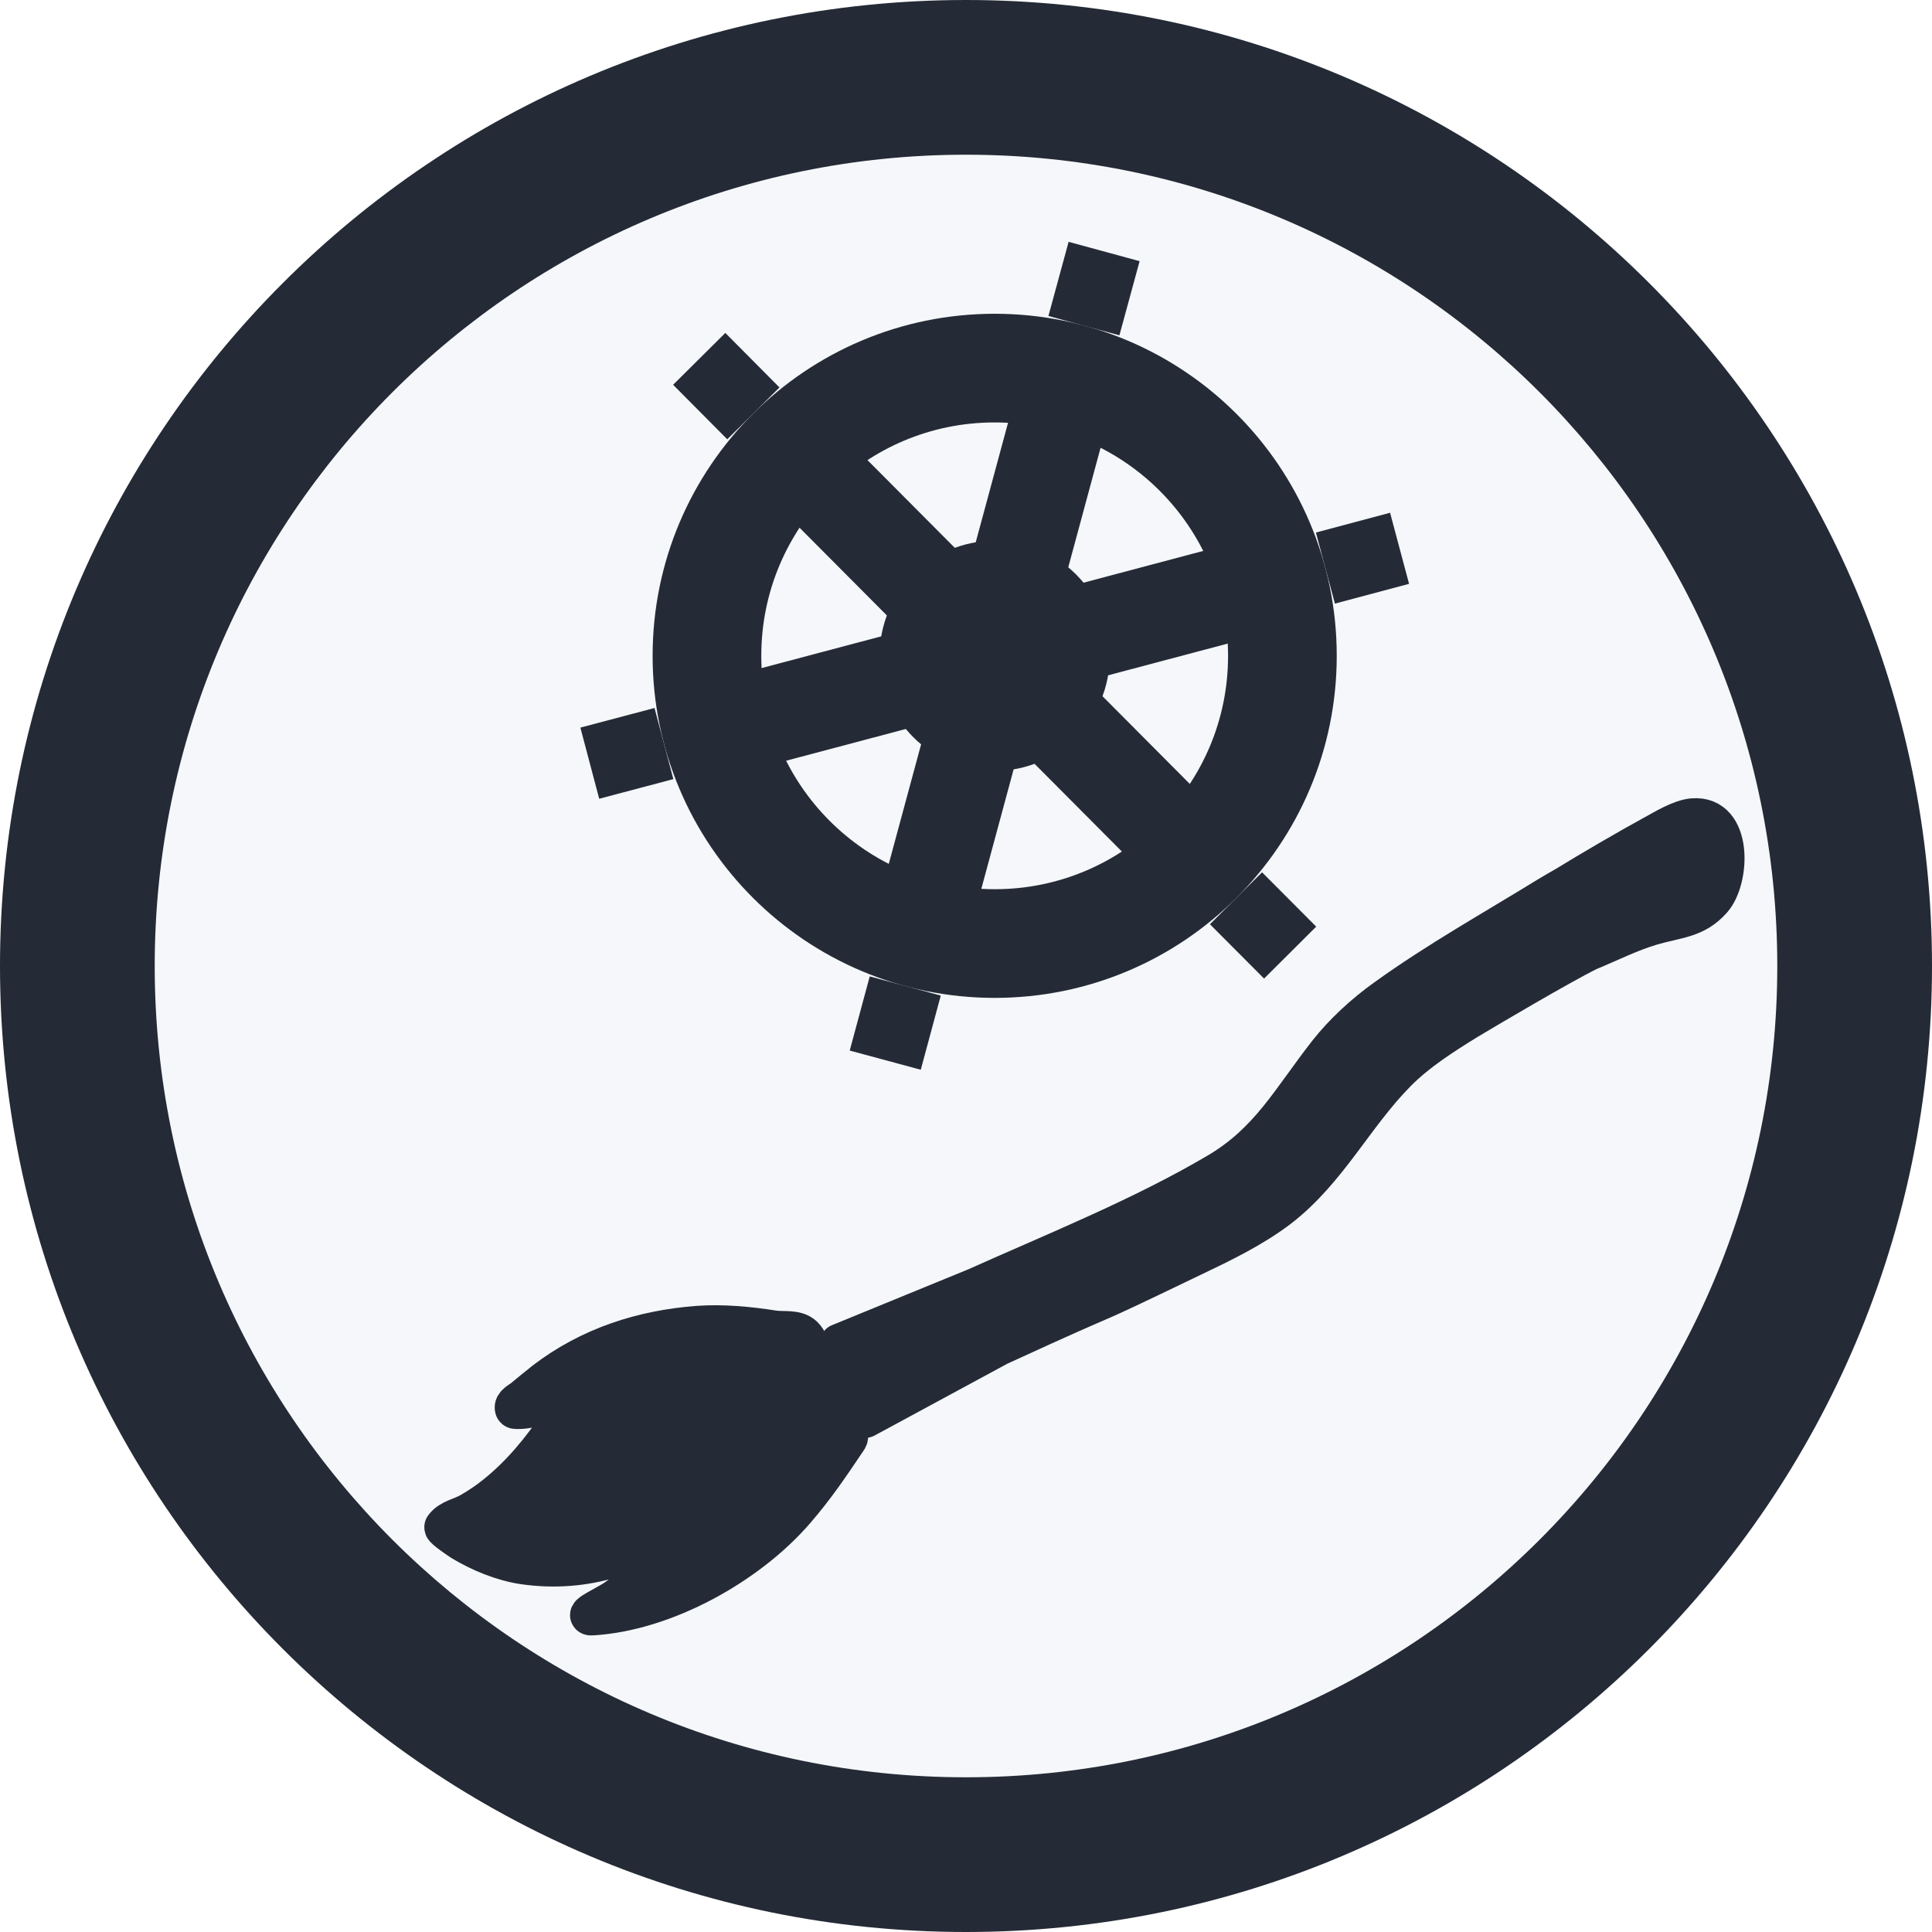
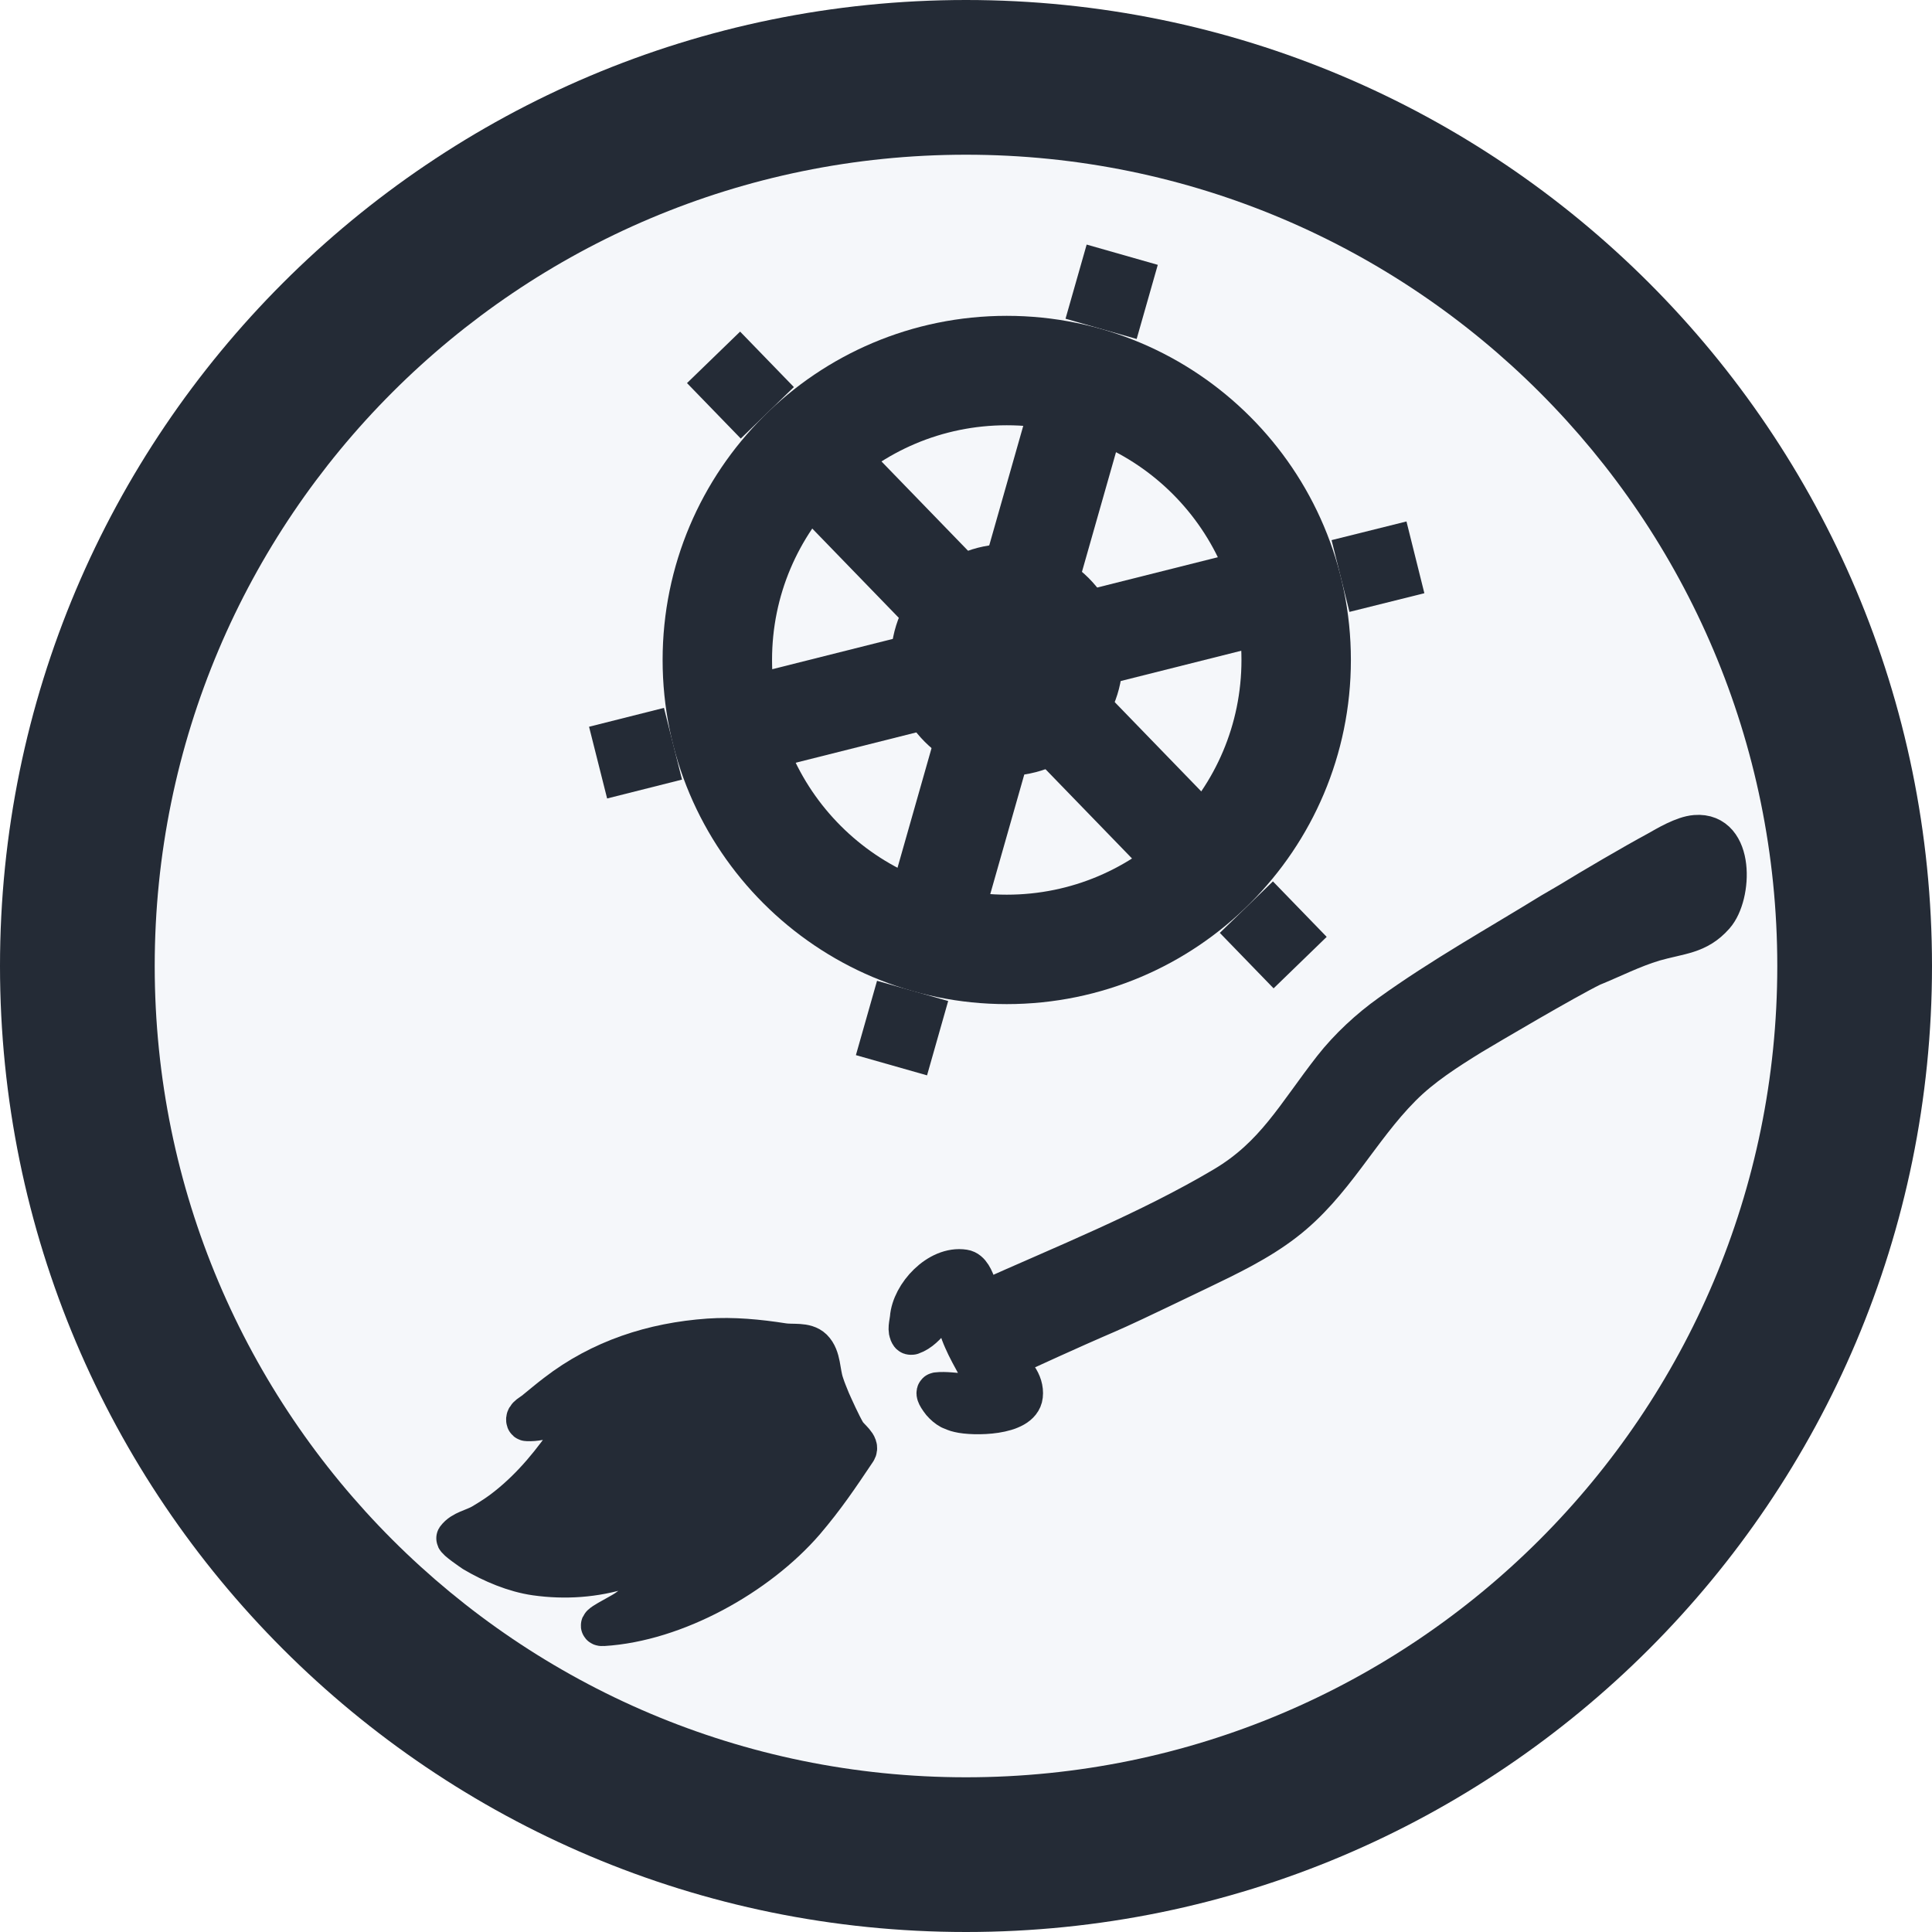
<svg xmlns="http://www.w3.org/2000/svg" viewBox="0 0 1024 1024" role="img" aria-labelledby="logo-small-plated-title">
  <style>
    .ink   { fill: #242B36 }
    .paper { fill: #F5F7FA }
    .ink-s { stroke: #242B36 }
  </style>
  <circle class="ink" fill="#242B36" cx="512" cy="512" r="512" />
  <circle class="paper" fill="#F5F7FA" cx="512" cy="512" r="430" />
  <g class="ink-s" stroke="#242B36" stroke-linecap="butt" fill="none">
-     <g stroke-width="57.6">
-       <circle cx="527.2" cy="347.6" r="152.5" />
+     <g stroke-width="58">
+       <circle cx="533.6" cy="349.8" r="153.4" />
    </g>
-     <g stroke-width="50.8">
-       <path d="M527.2 347.6 L487.4 494.8" />
-       <path d="M527.2 347.6 L379.8 386.7" />
-       <path d="M527.2 347.6 L419.6 239.5" />
-       <path d="M527.2 347.6 L567 200.4" />
-       <path d="M527.2 347.6 L674.6 308.5" />
-       <path d="M527.2 347.6 L634.8 455.7" />
+     <g stroke-width="51.1">
+       <path d="M533.6 349.8 L491.6 497.4" />
+       <path d="M533.6 349.8 L384.8 387.2" />
+       <path d="M533.6 349.8 L426.8 239.6" />
+       <path d="M533.6 349.8 L575.6 202.2" />
+       <path d="M533.6 349.8 L682.4 312.4" />
+       <path d="M533.6 349.8 L640.4 460" />
    </g>
-     <g stroke-width="39">
-       <path d="M479.8 522.6 L469.2 561.9" />
-       <path d="M351.9 394.1 L312.6 404.5" />
-       <path d="M399.3 219.1 L370.6 190.2" />
-       <path d="M574.5 172.6 L585.2 133.3" />
-       <path d="M702.5 301.1 L741.8 290.6" />
-       <path d="M655.1 476.1 L683.8 504.9" />
+     <g stroke-width="39.2">
+       <path d="M483.7 525.2 L472.5 564.6" />
+       <path d="M356.7 394.2 L317 404.2" />
+       <path d="M406.7 218.8 L378.2 189.4" />
+       <path d="M583.6 174.3 L594.8 135" />
+       <path d="M710.5 305.3 L750.2 295.4" />
+       <path d="M660.6 480.8 L689.1 510.2" />
    </g>
  </g>
-   <circle class="ink" fill="#242B36" cx="527.2" cy="347.6" r="61" />
-   <g class="ink ink-s" fill="#242B36" stroke="#242B36" stroke-width="21" stroke-linejoin="round">
-     <path d="M370.2,702.6C340.5,704.8 312.6,713.8 288.7,732.1C285,735 281.4,738 277.9,740.9C276,742.6 272,744.2 272.8,746.6C272.8,746.8 273.2,746.9 273.4,746.9C282,747.3 290.2,742.9 298.5,740.8C300.5,740.3 304.6,738.3 304.6,740.3C305,745.5 299.8,749.5 296.9,753.8C287,768.3 276.4,781.5 262.6,792.5C258.3,796 254,798.8 249.2,801.6C244.6,804.3 238.5,805.1 235.4,809.4C234.8,810.2 243.8,816.2 244.7,816.8C254.5,822.7 266.5,827.7 277.9,829.3C293.5,831.5 309.4,830.4 324.5,825.7C330.5,823.8 349.1,814.1 350.6,815.6C352.1,817.4 345.7,826.9 345.5,827.3C340.6,835.4 334,842.1 326.3,847.5C322.1,850.4 308.6,856.7 313.8,856.3C352.5,854 396.5,829.4 421.5,800.4C432.5,787.6 439.5,777.1 449.2,762.7C451.3,759.6 445.5,756.1 443.6,752.9C440.9,748.3 437.1,739.7 435.4,735.9C434.2,732.9 432.9,729.9 431.9,726.9C429.7,720.7 430.5,712.8 425.9,708.2C422,704.3 415.1,705.9 409.7,705C396.9,703 383.2,701.7 370.2,702.6Z" />
-     <path d="M842,504C828,510.8 786.5,535.3 777.4,540.8C764.5,548.8 751.1,557.3 740.3,568.2C717.6,591.1 703.9,620.1 677.9,640.2C664,650.8 647.8,658.6 632.1,666.1C562.5,699.6 605,678.6 529.2,713.4L458.6,751.6L444.9,712.1L517.4,682.4C559.5,663.5 605.3,645.2 645.6,621.4C672.9,605.2 684,583.5 703.7,558.2C712.2,547.4 723.2,537.3 734.4,529.3C762,509.4 791.6,492.9 820.5,475.1C821.9,474.2 828.7,470.3 830.1,469.5C842.1,462.1 864,449.3 876.9,442.3C881.9,439.6 890.7,434.1 897.4,433.6C918.3,432 917.1,465.8 907.5,476.7C898.5,486.9 889.3,486.5 875.2,490.6C863.5,494.1 853.2,499.4 842,504Z" />
+   <circle class="ink" fill="#242B36" cx="533.6" cy="349.8" r="61.4" />
+   <g class="ink ink-s" fill="#242B36" stroke="#242B36" stroke-width="21.1" stroke-linejoin="round">
+     <path d="M375.6,709.4C346.1,711.5 318.4,720.4 294.7,738.7C291,741.5 287.5,744.5 283.9,747.4C282.1,749.1 278.1,750.6 278.9,753C279,753.3 279.3,753.3 279.5,753.3C288,753.7 296.2,749.3 304.4,747.3C306.4,746.8 310.4,744.8 310.5,746.8C310.9,751.9 305.7,755.9 302.8,760.2C293,774.6 282.5,787.7 268.8,798.6C264.6,802 260.2,804.8 255.5,807.6C250.9,810.3 244.9,811.1 241.8,815.3C241.3,816.1 250.1,822.1 251,822.7C260.8,828.5 272.6,833.5 283.9,835.1C299.5,837.3 315.2,836.2 330.2,831.5C336.1,829.6 354.6,820 356.1,821.5C357.6,823.2 351.3,832.7 351,833.1C346.2,841.1 339.7,847.8 332,853.1C327.8,856 314.4,862.2 319.6,861.9C358,859.6 401.6,835.2 426.5,806.4C437.3,793.7 444.3,783.3 453.9,769C456,765.9 450.3,762.5 448.4,759.3C445.7,754.7 441.9,746.2 440.2,742.4C439,739.4 437.7,736.4 436.8,733.5C434.6,727.3 435.4,719.5 430.8,714.9C426.9,711.1 420.1,712.7 414.8,711.8C402,709.8 388.5,708.5 375.6,709.4Z" />
+     <path d="M843.7,512.3C829.8,519.1 788.6,543.4 779.6,548.8C766.7,556.8 753.5,565.2 742.8,576C720.2,598.7 706.7,627.5 680.8,647.4C667.1,658 651,665.7 635.4,673.2C566.3,706.4 608.5,685.6 533.3,720.1C529.9,721.7 537.3,726.8 539.4,729.9C541.4,732.8 542.6,736.2 542.2,739.7C541,750.5 515.9,750.6 508.2,748.7C506.7,748.4 505.2,747.7 503.7,747.1C502,746.2 500.4,744.8 499.1,743.3C495.8,739.1 496.1,738 496.6,737.9C505.4,736.8 518.1,741.7 523,734.4C523.5,733.6 514.1,718.3 510.7,710.3C508.2,704.7 507.8,702.3 506.3,695.2C505.9,693.5 505.8,691.6 505.4,689.8C505.2,689.4 505.1,688.4 504.6,688.6C496.4,693.1 492,704.5 483.3,707.5C483,707.5 482.6,707.6 482.4,707.4C480.7,705.1 481.9,701.6 482.2,698.7C483.1,686.2 497.4,670.7 510.9,672.8C517.7,673.8 518.5,690.7 521.6,689.4C563.4,670.6 608.9,652.5 648.8,628.8C675.9,612.7 686.9,591.2 706.5,566.1C714.9,555.4 725.8,545.3 736.9,537.4C764.3,517.7 793.7,501.3 822.3,483.7C823.8,482.8 830.5,478.9 831.9,478.1C843.8,470.8 865.6,458 878.4,451.1C883.2,448.4 892.1,443 898.7,442.5C919.4,440.8 918.2,474.5 908.7,485.2C899.7,495.4 890.6,495 876.6,499C865,502.5 854.8,507.8 843.7,512.3Z" />
  </g>
</svg>
